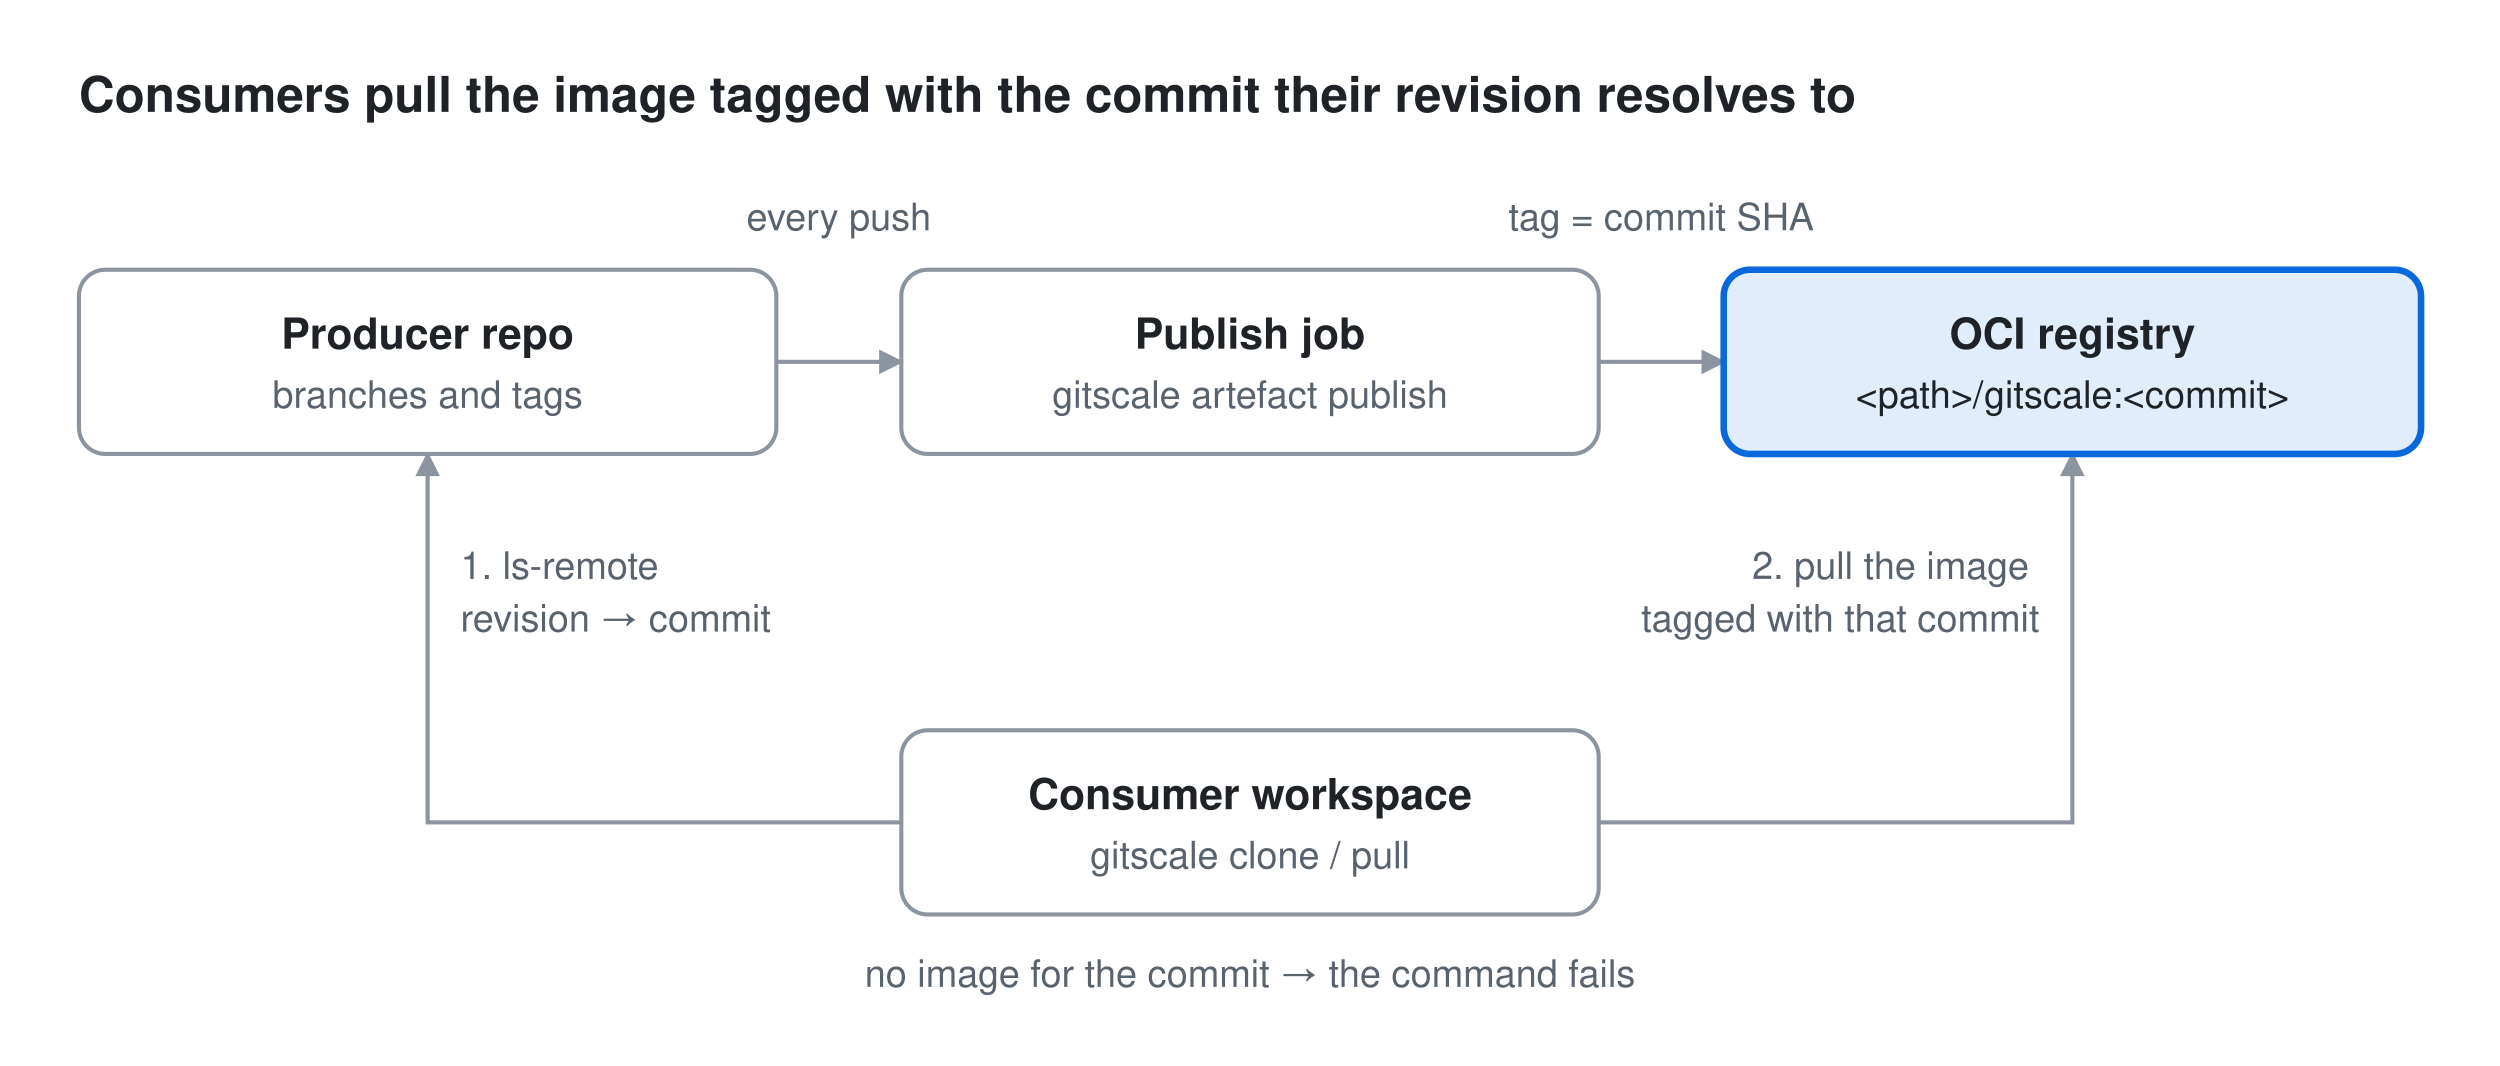
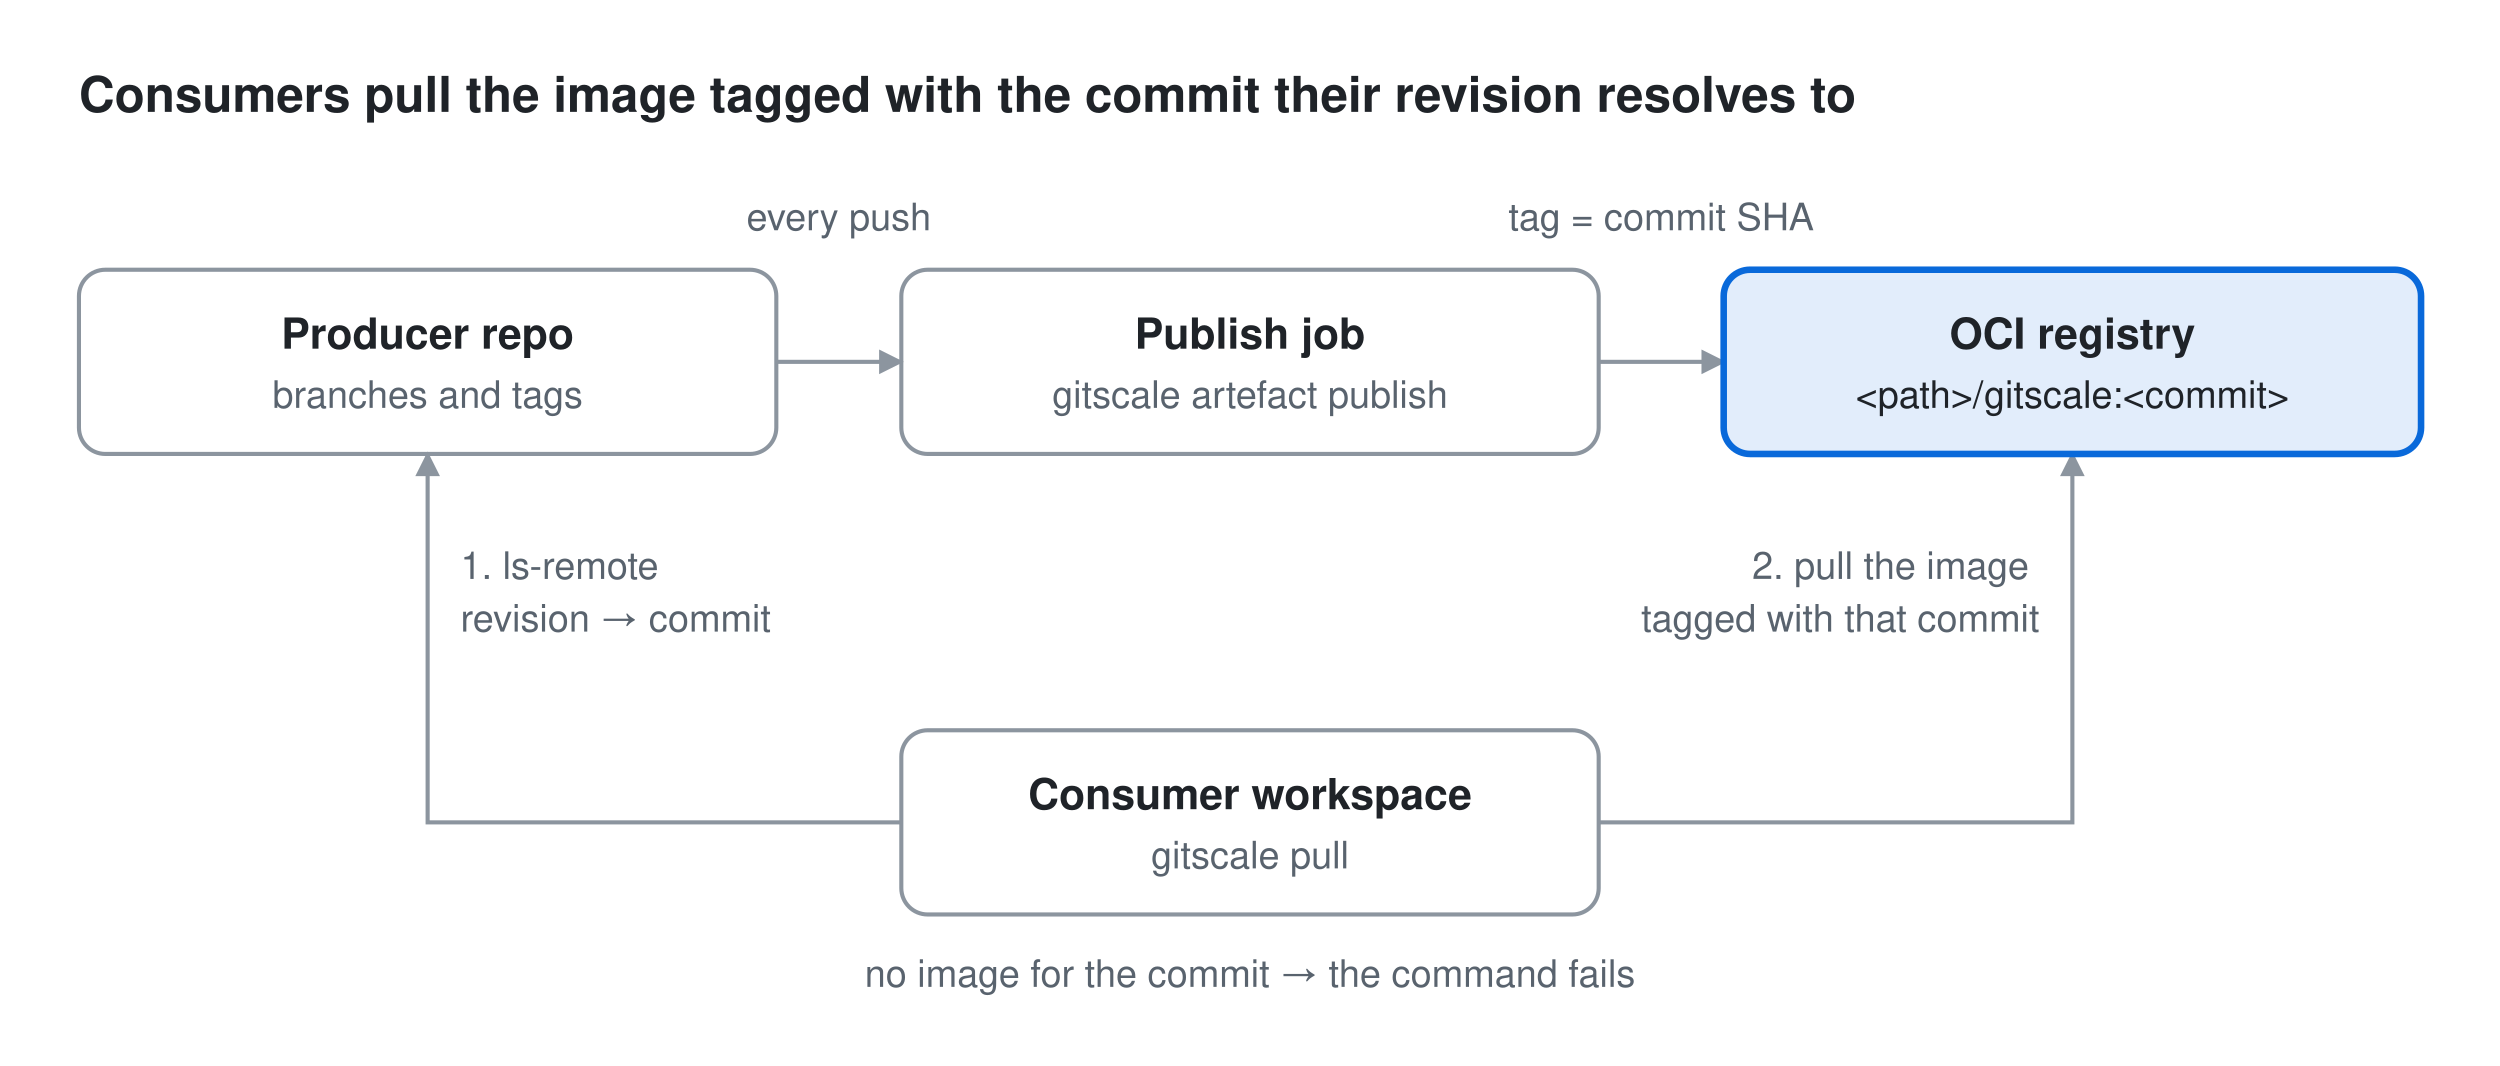
<svg xmlns="http://www.w3.org/2000/svg" viewBox="0 0 760 324" role="img" aria-label="Consumers pull the image tagged with the commit their revision resolves to" font-family="-apple-system, BlinkMacSystemFont, 'Segoe UI', Helvetica, Arial, sans-serif" font-size="13">
  <style>
    .ink { fill: #1f2328; }
    .quiet { fill: #59636e; }
    .edge { stroke: #8c959f; }
    .head { fill: #8c959f; }
    .box { fill: none; stroke: #8c959f; stroke-width: 1.25; }
    .accent { fill: #0969da; fill-opacity: 0.12; stroke: #0969da; stroke-width: 2; }
    @media (prefers-color-scheme: dark) {
      .ink { fill: #e6edf3; }
      .quiet { fill: #9198a1; }
      .edge { stroke: #656c76; }
      .head { fill: #656c76; }
      .box { stroke: #656c76; }
      .accent { fill: #4493f8; fill-opacity: 0.16; stroke: #4493f8; }
    }
  </style>
  <defs>
    <marker id="arrow" viewBox="0 0 10 10" refX="9" refY="5" markerWidth="6" markerHeight="6" orient="auto-start-reverse">
      <path d="M0 0L10 5L0 10z" class="head" />
    </marker>
  </defs>
  <text x="24" y="34" font-size="15" font-weight="600" class="ink">Consumers pull the image tagged with the commit their revision resolves to</text>
  <g fill="none" stroke-width="1.25" class="edge">
    <path d="M236 110H274" marker-end="url(#arrow)" />
    <path d="M486 110H524" marker-end="url(#arrow)" />
    <path d="M274 250H130V138" marker-end="url(#arrow)" />
    <path d="M486 250H630V138" marker-end="url(#arrow)" />
  </g>
  <rect x="24" y="82" width="212" height="56" rx="8" class="box" />
  <text x="130" y="106" text-anchor="middle" font-weight="600" class="ink">Producer repo</text>
  <text x="130" y="124" text-anchor="middle" font-size="11.5" class="quiet">branches and tags</text>
  <rect x="274" y="82" width="212" height="56" rx="8" class="box" />
  <text x="380" y="106" text-anchor="middle" font-weight="600" class="ink">Publish job</text>
  <text x="380" y="124" text-anchor="middle" font-size="11.5" class="quiet">gitscale artefact publish</text>
  <rect x="524" y="82" width="212" height="56" rx="8" class="accent" />
  <text x="630" y="106" text-anchor="middle" font-weight="600" class="ink">OCI registry</text>
  <text x="630" y="124" text-anchor="middle" font-size="11.5" class="ink">&lt;path&gt;/gitscale:&lt;commit&gt;</text>
  <rect x="274" y="222" width="212" height="56" rx="8" class="box" />
  <text x="380" y="246" text-anchor="middle" font-weight="600" class="ink">Consumer workspace</text>
-   <text x="380" y="264" text-anchor="middle" font-size="11.5" class="quiet">gitscale clone / pull</text>
+   <text x="380" y="264" text-anchor="middle" font-size="11.5" class="quiet">gitscale pull</text>
  <text x="255" y="70" text-anchor="middle" font-size="11.5" class="quiet">every push</text>
  <text x="505" y="70" text-anchor="middle" font-size="11.5" class="quiet">tag = commit SHA</text>
  <text font-size="11.5" class="quiet">
    <tspan x="140" y="176">1. ls-remote</tspan>
    <tspan x="140" y="192">revision → commit</tspan>
  </text>
  <text font-size="11.5" text-anchor="end" class="quiet">
    <tspan x="620" y="176">2. pull the image</tspan>
    <tspan x="620" y="192">tagged with that commit</tspan>
  </text>
  <text x="380" y="300" text-anchor="middle" font-size="11.5" class="quiet">no image for the commit → the command fails</text>
</svg>
